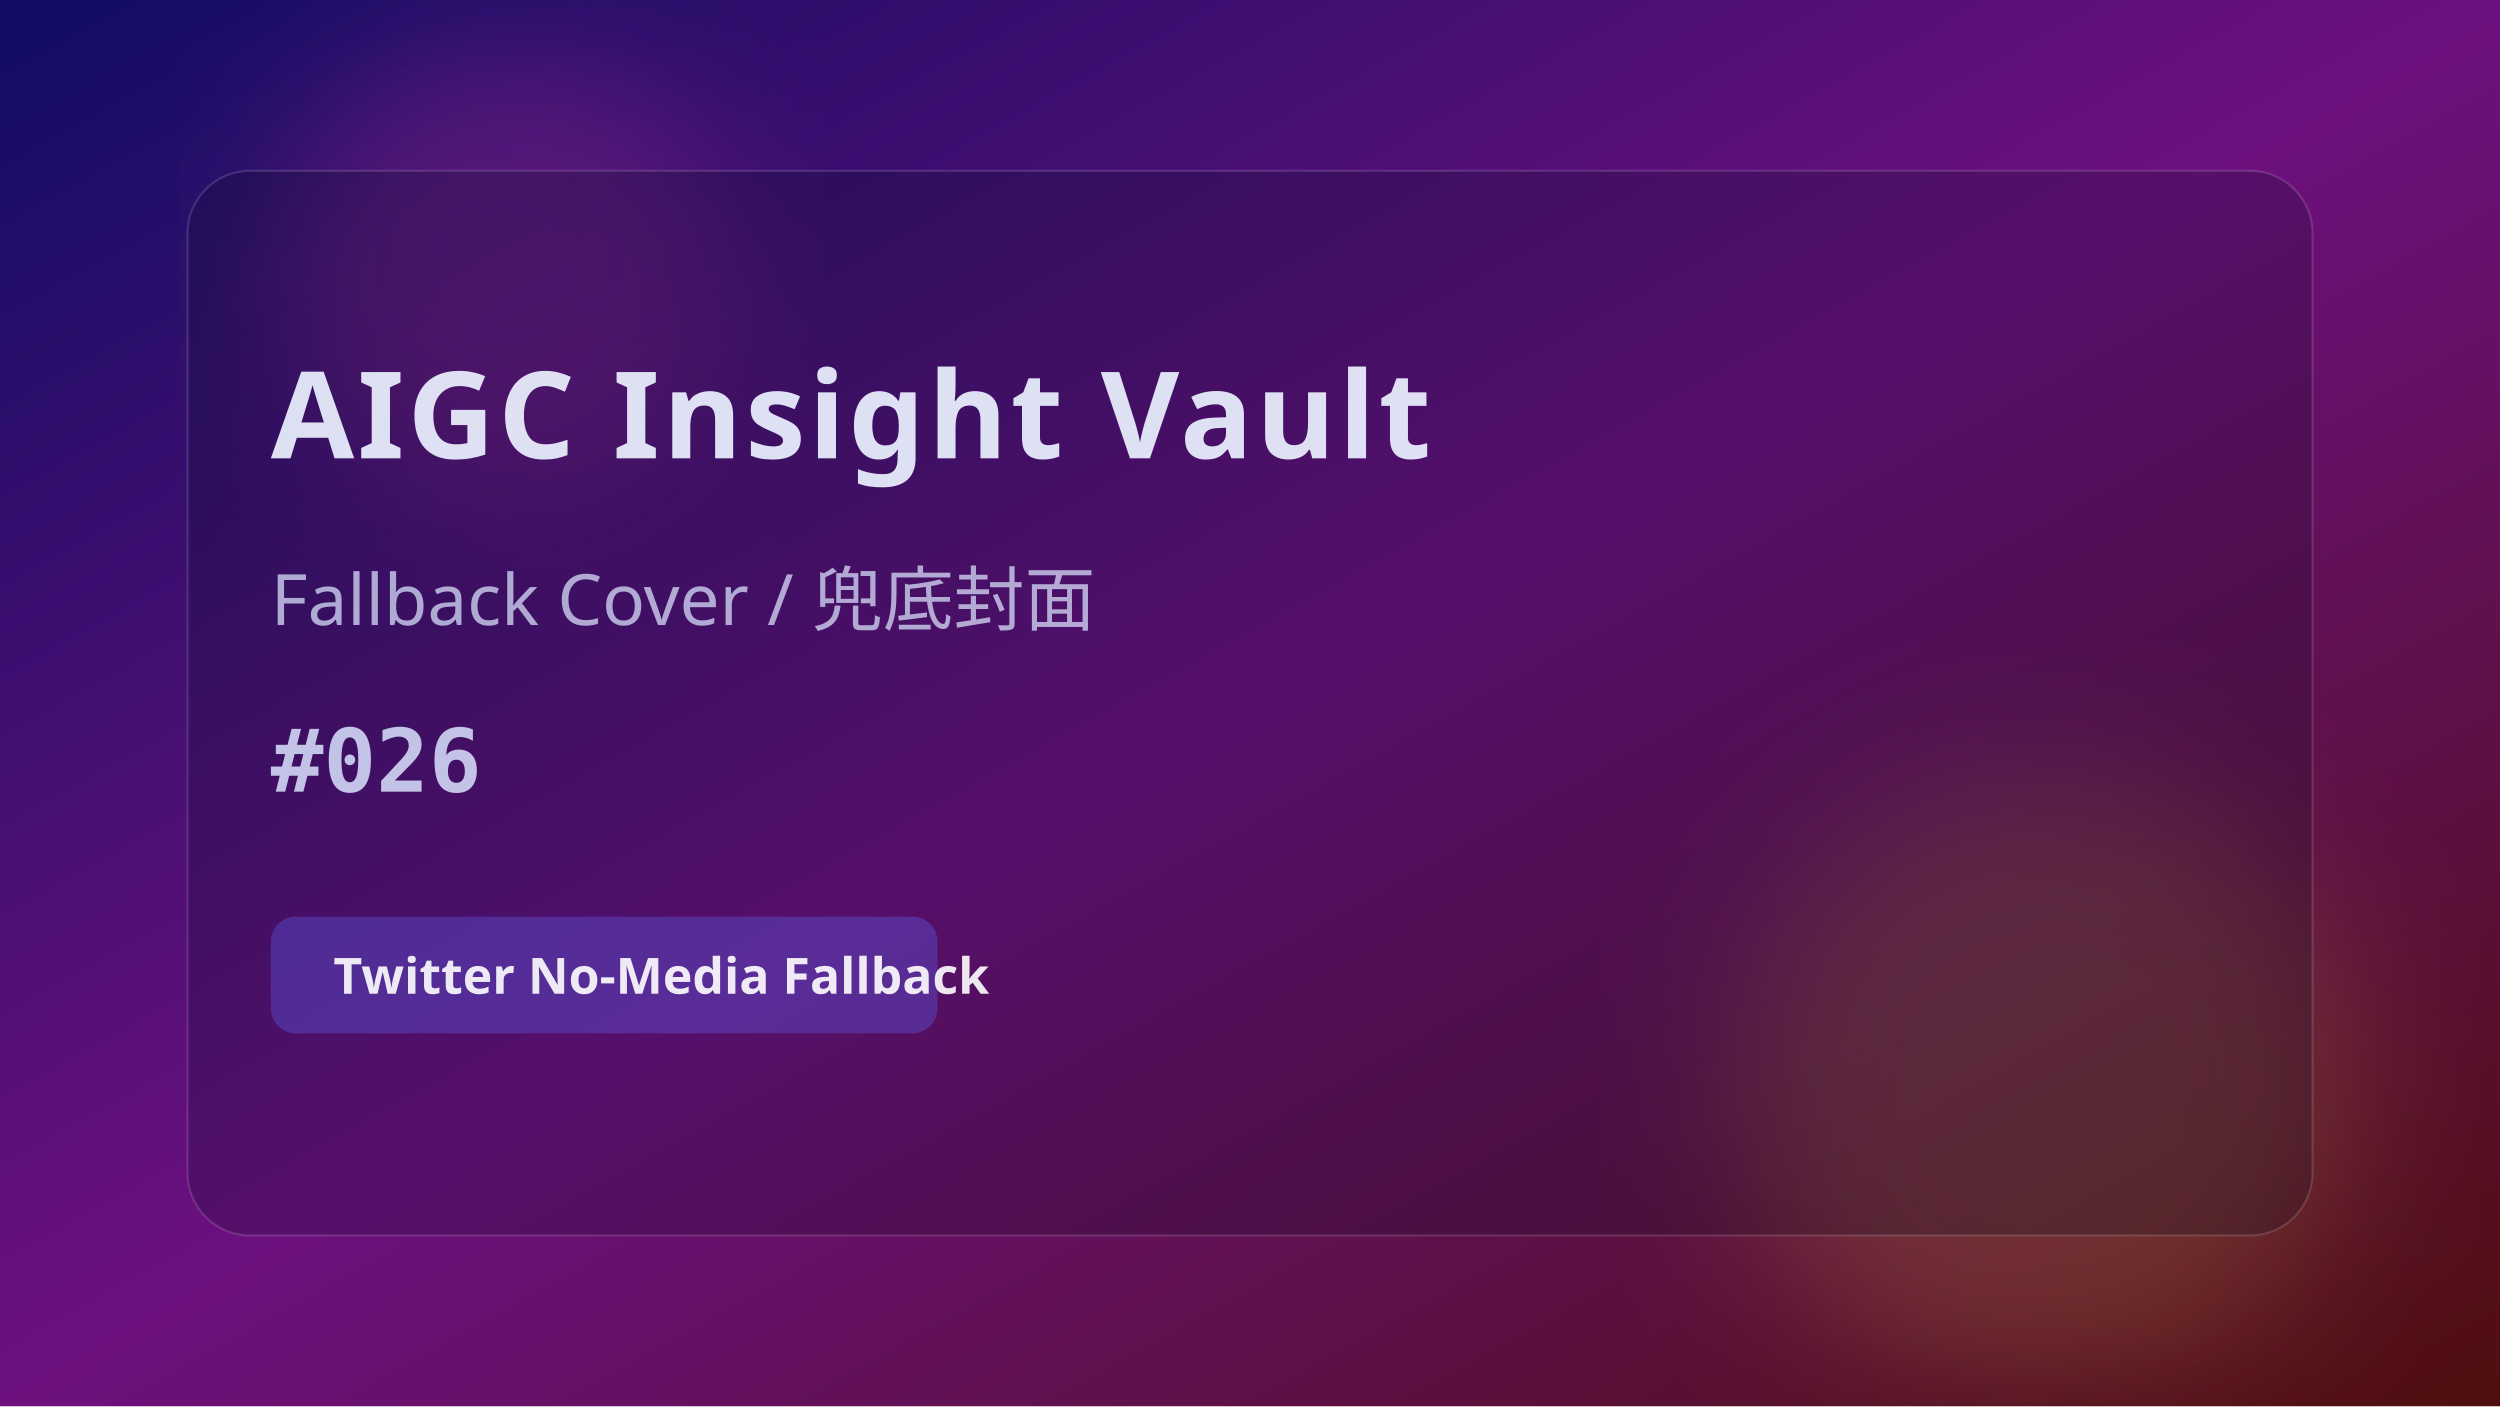
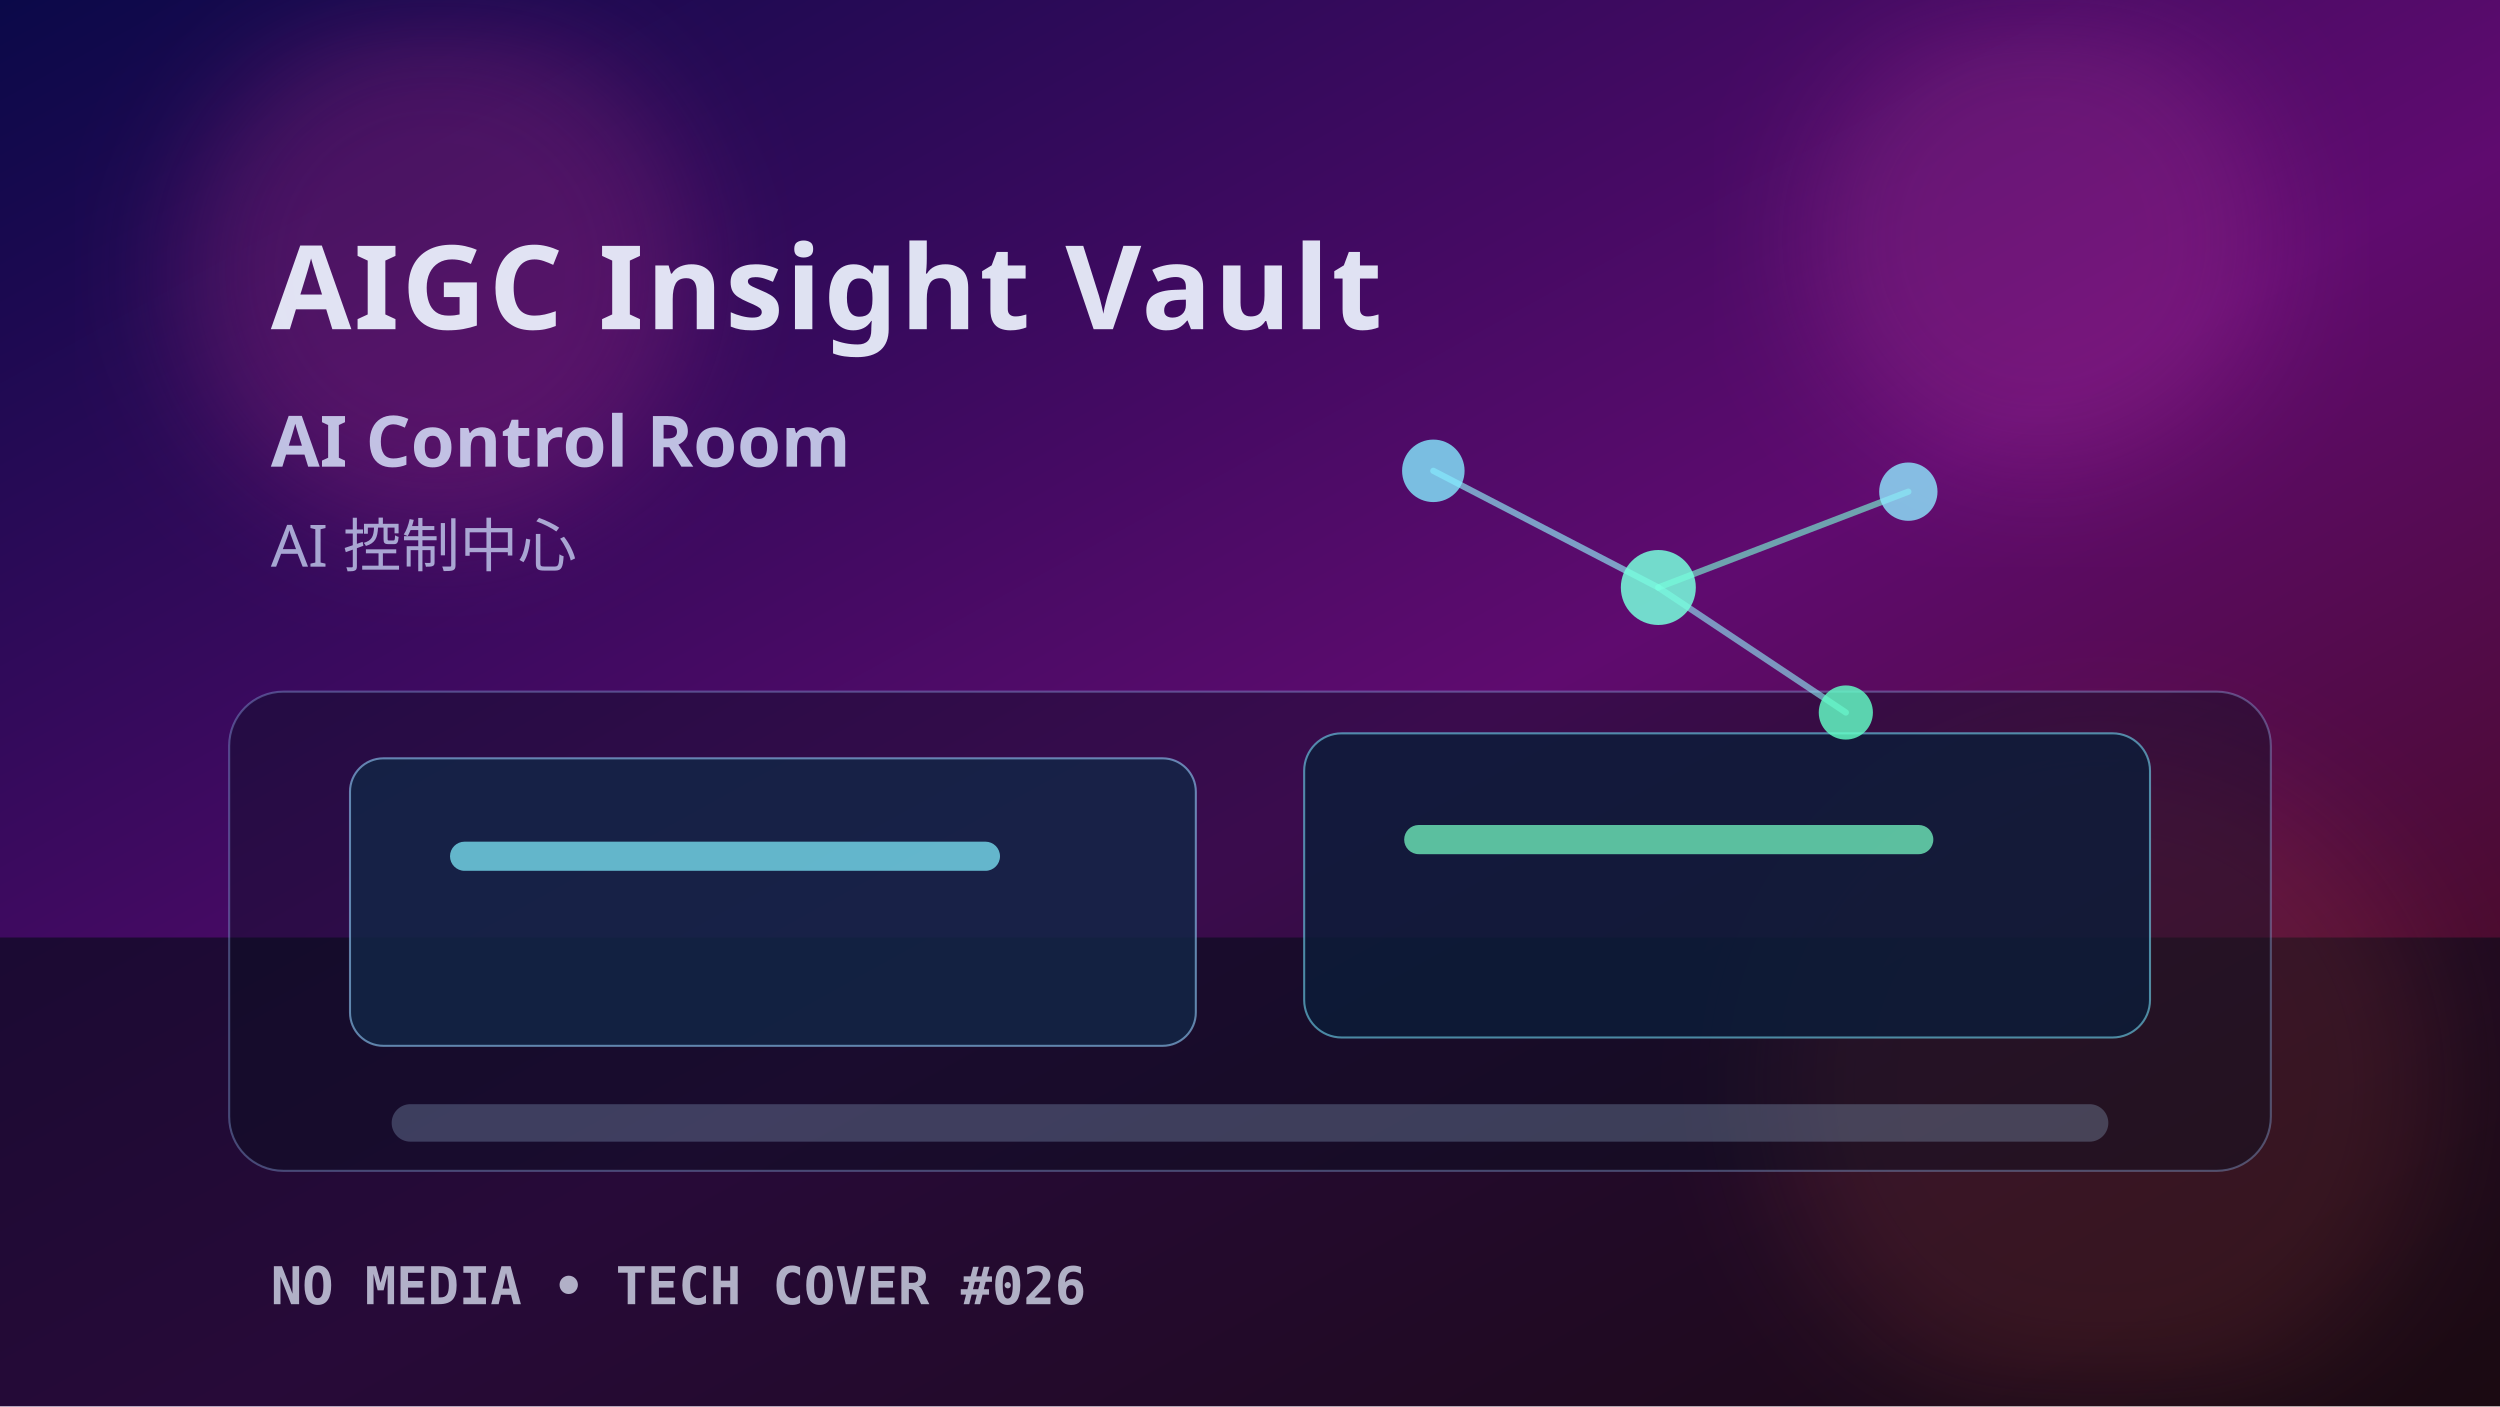
- <svg xmlns="http://www.w3.org/2000/svg" width="1200" height="675" viewBox="0 0 1200 675" role="img" aria-label="AIGC fallback cover 26">
+ <svg xmlns="http://www.w3.org/2000/svg" width="1200" height="675" viewBox="0 0 1200 675" role="img" aria-label="AIGC fallback cover 26" data-scene="ai-control-room">
  <defs>
    <linearGradient id="g26" x1="0" y1="0" x2="1" y2="1">
-       <stop offset="0%" stop-color="hsl(242, 76%, 22%)" />
-       <stop offset="50%" stop-color="hsl(290, 78%, 28%)" />
-       <stop offset="100%" stop-color="hsl(2, 72%, 18%)" />
+       <stop offset="0%" stop-color="hsl(242, 78%, 16%)" />
+       <stop offset="55%" stop-color="hsl(290, 82%, 24%)" />
+       <stop offset="100%" stop-color="hsl(2, 74%, 14%)" />
    </linearGradient>
    <filter id="blur" x="-20%" y="-20%" width="140%" height="140%">
-       <feGaussianBlur stdDeviation="36" />
+       <feGaussianBlur stdDeviation="28" />
    </filter>
  </defs>
  <rect width="1200" height="675" fill="url(#g26)" />
-   <circle cx="240" cy="130" r="110" fill="hsl(322, 90%, 60%)" opacity="0.20" filter="url(#blur)" />
-   <circle cx="980" cy="520" r="150" fill="hsl(50, 90%, 62%)" opacity="0.16" filter="url(#blur)" />
-   <rect x="90" y="82" width="1020" height="511" rx="30" fill="rgba(8, 15, 32, 0.22)" stroke="rgba(255,255,255,0.14)" />
-   <text x="130" y="220" fill="rgba(236,242,255,0.92)" font-family="'Segoe UI', 'PingFang SC', 'Microsoft YaHei', sans-serif" font-size="58" font-weight="700" letter-spacing="1.5">AIGC Insight Vault</text>
-   <text x="130" y="300" fill="rgba(220,230,255,0.72)" font-family="'Segoe UI', 'PingFang SC', 'Microsoft YaHei', sans-serif" font-size="34" font-weight="500">Fallback Cover / 兜底封面</text>
-   <text x="130" y="380" fill="rgba(220,230,255,0.84)" font-family="'JetBrains Mono', 'Menlo', monospace" font-size="42" font-weight="700">#026</text>
-   <rect x="130" y="440" width="320" height="56" rx="12" fill="rgba(99, 102, 241, 0.34)" />
-   <text x="160" y="477" fill="rgba(255,255,255,0.9)" font-family="'Segoe UI', 'PingFang SC', 'Microsoft YaHei', sans-serif" font-size="24" font-weight="600">Twitter No-Media Fallback</text>
+   <rect y="450" width="1200" height="225" fill="rgba(5, 10, 24, 0.62)" />
+   <circle cx="210" cy="130" r="124" fill="hsl(326, 92%, 60%)" opacity="0.2" filter="url(#blur)" />
+   <circle cx="980" cy="115" r="112" fill="hsl(320, 94%, 66%)" opacity="0.16" filter="url(#blur)" />
+   <circle cx="1010" cy="520" r="160" fill="hsl(12, 90%, 62%)" opacity="0.12" filter="url(#blur)" />
+   <g id="workspace-desk">
+     <rect x="110" y="332" width="980" height="230" rx="26" fill="rgba(8, 16, 32, 0.42)" stroke="rgba(158,198,255,0.34)" />
+     <rect x="168" y="364" width="406" height="138" rx="16" fill="rgba(18, 38, 70, 0.82)" stroke="rgba(150,210,255,0.58)" />
+     <rect x="626" y="352" width="406" height="146" rx="18" fill="rgba(12, 28, 56, 0.82)" stroke="rgba(120,230,255,0.56)" />
+     <rect x="216" y="404" width="264" height="14" rx="7" fill="rgba(130, 240, 255, 0.72)" />
+     <rect x="674" y="396" width="254" height="14" rx="7" fill="rgba(120, 255, 198, 0.72)" />
+     <rect x="188" y="530" width="824" height="18" rx="9" fill="rgba(185, 220, 255, 0.24)" />
+   </g>
+   <g id="ai-network" stroke-linecap="round">
+     <line x1="688" y1="226" x2="796" y2="282" stroke="rgba(147, 250, 255, 0.62)" stroke-width="3" />
+     <line x1="796" y1="282" x2="916" y2="236" stroke="rgba(120, 255, 214, 0.62)" stroke-width="3" />
+     <line x1="796" y1="282" x2="886" y2="342" stroke="rgba(147, 250, 255, 0.58)" stroke-width="3" />
+     <circle cx="688" cy="226" r="15" fill="rgba(132, 235, 255, 0.8)" />
+     <circle cx="796" cy="282" r="18" fill="rgba(119, 255, 221, 0.85)" />
+     <circle cx="916" cy="236" r="14" fill="rgba(143, 232, 255, 0.8)" />
+     <circle cx="886" cy="342" r="13" fill="rgba(99, 255, 199, 0.82)" />
+   </g>
+   <text x="130" y="158" fill="rgba(238,244,255,0.92)" font-family="'Segoe UI', 'PingFang SC', 'Microsoft YaHei', sans-serif" font-size="56" font-weight="700" letter-spacing="1.2">AIGC Insight Vault</text>
+   <text x="130" y="224" fill="rgba(218,232,255,0.82)" font-family="'Segoe UI', 'PingFang SC', 'Microsoft YaHei', sans-serif" font-size="34" font-weight="600">AI Control Room</text>
+   <text x="130" y="272" fill="rgba(210,226,255,0.72)" font-family="'Segoe UI', 'PingFang SC', 'Microsoft YaHei', sans-serif" font-size="28" font-weight="500">AI 控制中心</text>
+   <text x="130" y="626" fill="rgba(230,240,255,0.72)" font-family="'JetBrains Mono', 'Menlo', monospace" font-size="25" font-weight="600">NO MEDIA • TECH COVER #026</text>
</svg>
